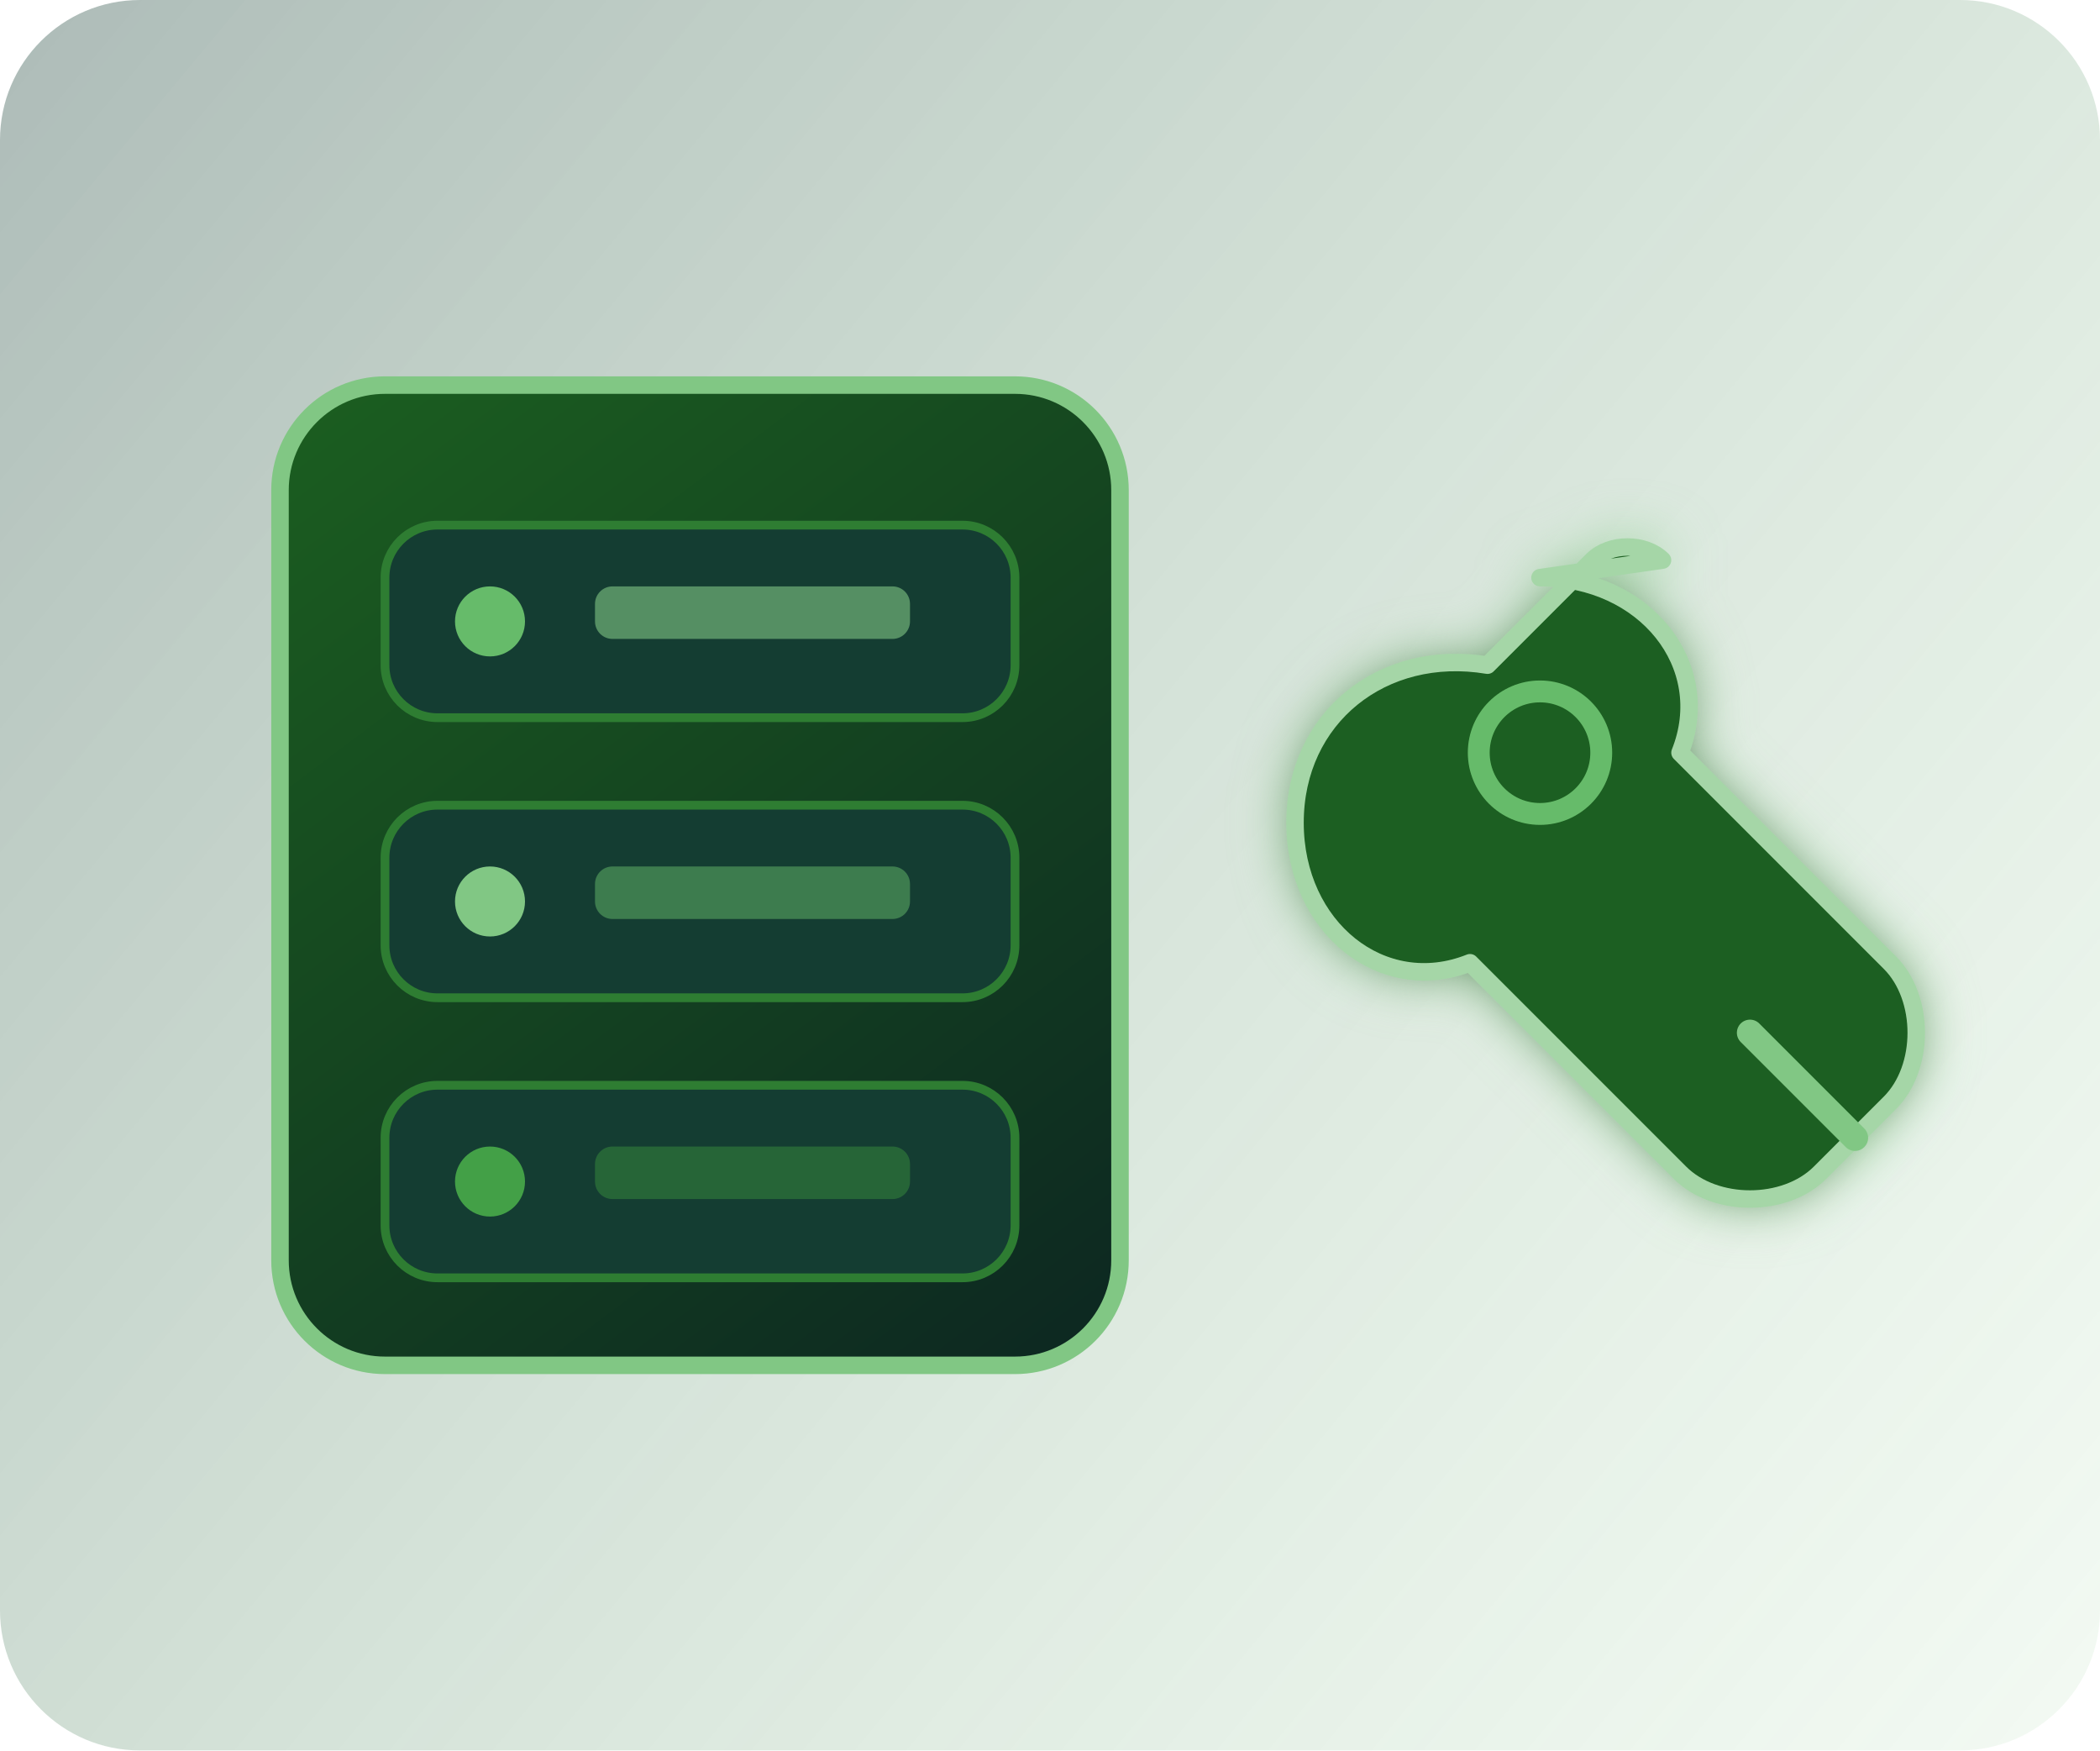
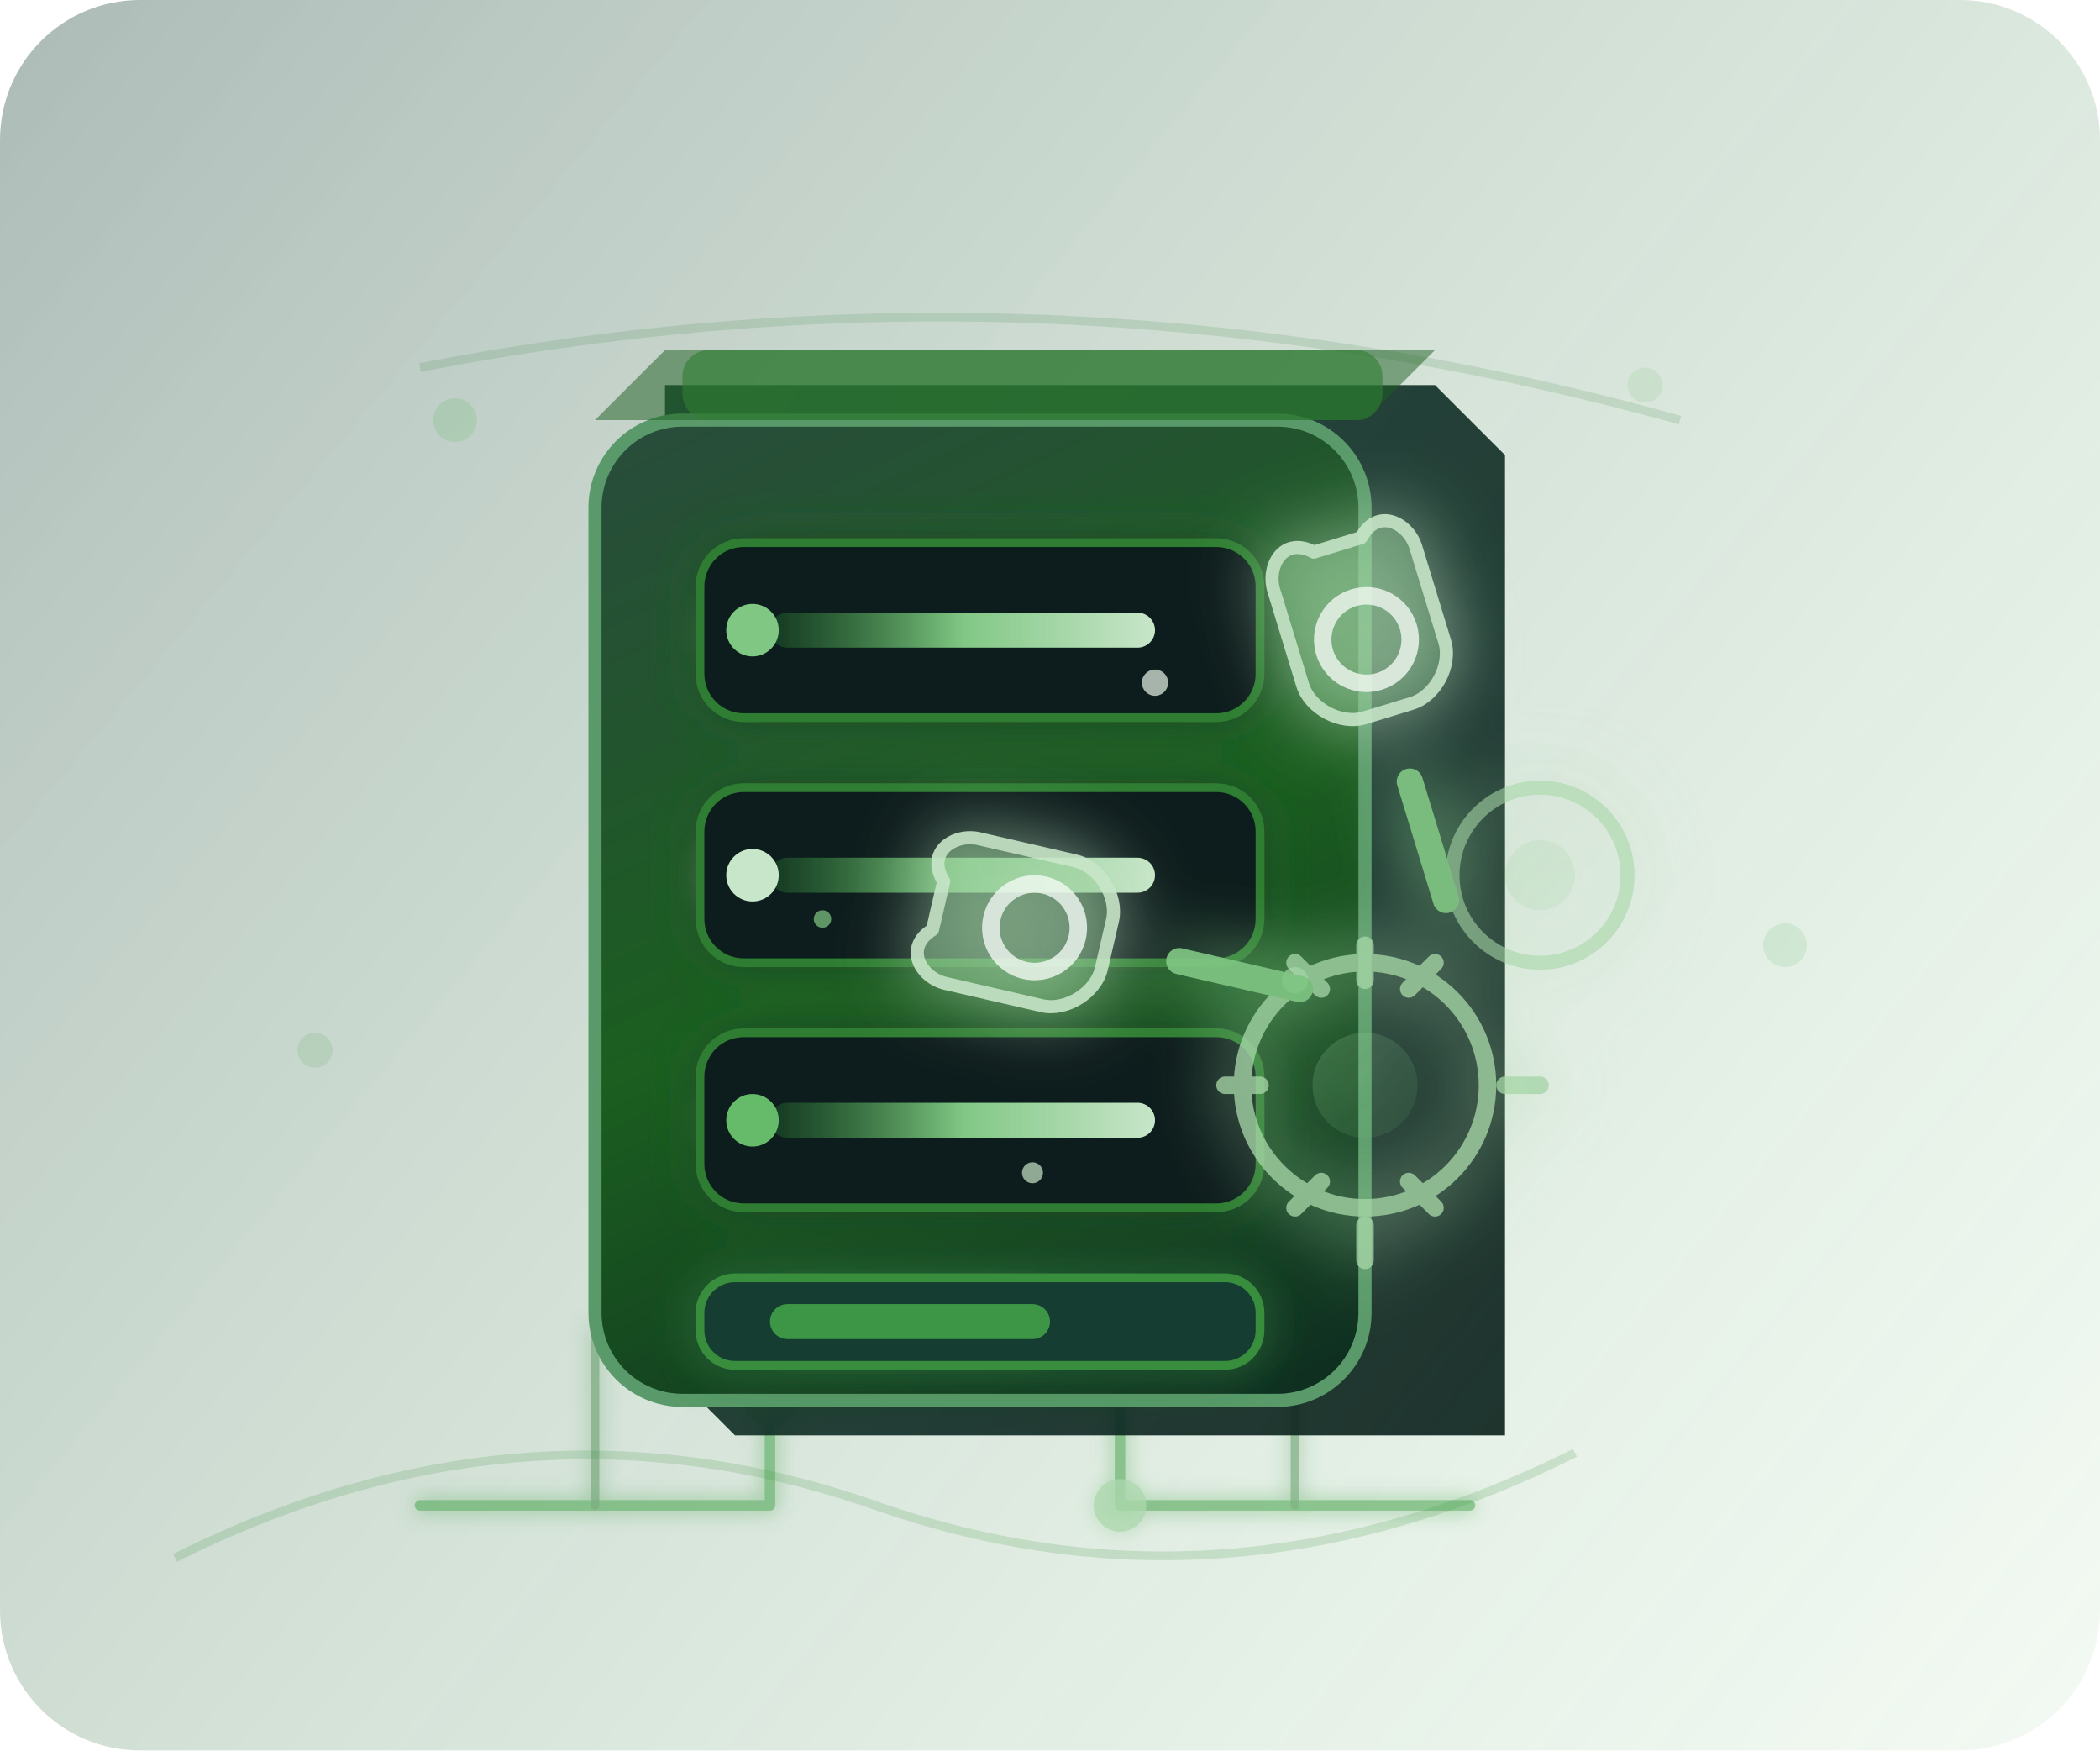
<svg xmlns="http://www.w3.org/2000/svg" viewBox="0 0 240 200" fill="none">
  <defs>
    <linearGradient id="mn-bg" x1="0" y1="0" x2="240" y2="200" gradientUnits="userSpaceOnUse">
      <stop stop-color="#143d32" stop-opacity="0.35" />
      <stop offset="1" stop-color="#66bb6a" stop-opacity="0.08" />
    </linearGradient>
-     <linearGradient id="mn-server" x1="36" y1="44" x2="120" y2="156" gradientUnits="userSpaceOnUse">
-       <stop stop-color="#1b5e20" />
+     <linearGradient id="mn-server" x1="88" y1="32" x2="152" y2="168" gradientUnits="userSpaceOnUse">
+       <stop stop-color="#2a4a3e" />
+       <stop offset="0.5" stop-color="#1b5e20" />
      <stop offset="1" stop-color="#0d2821" />
    </linearGradient>
-     <filter id="mn-glow" x="-20%" y="-20%" width="140%" height="140%">
-       <feGaussianBlur stdDeviation="3" result="blur" />
+     <linearGradient id="mn-server-side" x1="0" y1="0" x2="1" y2="1">
+       <stop stop-color="#143d32" />
+       <stop offset="1" stop-color="#0a1f1a" />
+     </linearGradient>
+     <linearGradient id="mn-neon" x1="0" y1="0" x2="1" y2="0">
+       <stop stop-color="#43a047" stop-opacity="0.2" />
+       <stop offset="0.5" stop-color="#81c784" />
+       <stop offset="1" stop-color="#c8e6c9" />
+     </linearGradient>
+     <linearGradient id="mn-holo" x1="0" y1="0" x2="1" y2="1">
+       <stop stop-color="#a5d6a7" stop-opacity="0.55" />
+       <stop offset="1" stop-color="#66bb6a" stop-opacity="0.25" />
+     </linearGradient>
+     <filter id="mn-glow" x="-30%" y="-30%" width="160%" height="160%">
+       <feGaussianBlur stdDeviation="2.5" result="blur" />
+       <feMerge>
+         <feMergeNode in="blur" />
+         <feMergeNode in="SourceGraphic" />
+       </feMerge>
+     </filter>
+     <filter id="mn-bloom" x="-50%" y="-50%" width="200%" height="200%">
+       <feGaussianBlur in="SourceGraphic" stdDeviation="4" result="blur" />
+       <feMerge>
+         <feMergeNode in="blur" />
+         <feMergeNode in="SourceGraphic" />
+       </feMerge>
+     </filter>
+     <filter id="mn-soft" x="-20%" y="-20%" width="140%" height="140%">
+       <feGaussianBlur stdDeviation="1.2" result="blur" />
      <feMerge>
        <feMergeNode in="blur" />
        <feMergeNode in="SourceGraphic" />
      </feMerge>
    </filter>
  </defs>
  <rect width="240" height="200" fill="url(#mn-bg)" rx="16" />
-   <rect x="32" y="44" width="96" height="112" rx="12" fill="url(#mn-server)" stroke="#81c784" stroke-width="2" />
-   <rect x="44" y="60" width="72" height="22" rx="6" fill="#143d32" stroke="#2e7d32" stroke-width="1" />
-   <circle cx="56" cy="71" r="4" fill="#66bb6a" />
-   <rect x="68" y="67" width="36" height="6" rx="2" fill="#81c784" opacity="0.6" />
-   <rect x="44" y="92" width="72" height="22" rx="6" fill="#143d32" stroke="#2e7d32" stroke-width="1" />
-   <circle cx="56" cy="103" r="4" fill="#81c784" />
-   <rect x="68" y="99" width="36" height="6" rx="2" fill="#66bb6a" opacity="0.5" />
-   <rect x="44" y="124" width="72" height="22" rx="6" fill="#143d32" stroke="#2e7d32" stroke-width="1" />
-   <circle cx="56" cy="135" r="4" fill="#43a047" />
-   <rect x="68" y="131" width="36" height="6" rx="2" fill="#388e3c" opacity="0.5" />
-   <g transform="translate(148 58)" filter="url(#mn-glow)">
-     <path d="M28 8 C40 8 48 18 44 28 L68 52 C72 56 72 64 68 68 L60 76 C56 80 48 80 44 76 L20 52 C10 56 0 48 0 36 C0 24 10 16 22 18 L34 6 C36 4 40 4 42 6 Z" fill="#1b5e20" stroke="#a5d6a7" stroke-width="2" stroke-linejoin="round" />
-     <circle cx="28" cy="28" r="7" fill="none" stroke="#66bb6a" stroke-width="2.5" />
-     <path d="M52 60 L64 72" stroke="#81c784" stroke-width="3" stroke-linecap="round" />
+   <g opacity="0.35">
+     <path d="M20 178 Q60 158 100 172 T180 166" stroke="#388e3c" stroke-width="1" fill="none" opacity="0.5" />
+     <path d="M48 42 Q120 28 192 48" stroke="#2e7d32" stroke-width="1" fill="none" opacity="0.4" />
+     <circle cx="52" cy="48" r="2.5" fill="#66bb6a" opacity="0.6" />
+     <circle cx="188" cy="44" r="2" fill="#81c784" opacity="0.5" />
+     <circle cx="36" cy="120" r="2" fill="#43a047" opacity="0.4" />
+     <circle cx="204" cy="108" r="2.5" fill="#66bb6a" opacity="0.45" />
+   </g>
+   <g opacity="0.55" filter="url(#mn-soft)">
+     <path d="M48 172 H88 M88 172 V160 M88 160 H128 M128 160 V172 M128 172 H168" stroke="#43a047" stroke-width="1.2" stroke-linecap="round" />
+     <path d="M68 172 V152 M148 172 V156" stroke="#2e7d32" stroke-width="1" stroke-linecap="round" opacity="0.7" />
+     <circle cx="88" cy="160" r="3" fill="#66bb6a" opacity="0.8" />
+     <circle cx="128" cy="172" r="3" fill="#81c784" opacity="0.75" />
+   </g>
+   <path d="M76 44 L164 44 L172 52 V164 L84 164 L76 156 Z" fill="url(#mn-server-side)" opacity="0.9" />
+   <rect x="68" y="48" width="88" height="112" rx="10" fill="url(#mn-server)" stroke="#5a9a6a" stroke-width="1.5" />
+   <path d="M68 48 L76 40 H164 L156 48" fill="#1b5e20" opacity="0.5" />
+   <rect x="78" y="40" width="80" height="8" rx="3" fill="#2e7d32" opacity="0.6" />
+   <g filter="url(#mn-glow)">
+     <rect x="80" y="62" width="64" height="20" rx="5" fill="#0a1f1a" stroke="#2e7d32" stroke-width="1" />
+     <rect x="88" y="70" width="44" height="4" rx="2" fill="url(#mn-neon)" />
+     <circle cx="86" cy="72" r="3" fill="#81c784" />
+     <rect x="80" y="90" width="64" height="20" rx="5" fill="#0a1f1a" stroke="#2e7d32" stroke-width="1" />
+     <rect x="88" y="98" width="44" height="4" rx="2" fill="url(#mn-neon)" />
+     <circle cx="86" cy="100" r="3" fill="#c8e6c9" />
+     <rect x="80" y="118" width="64" height="20" rx="5" fill="#0a1f1a" stroke="#2e7d32" stroke-width="1" />
+     <rect x="88" y="126" width="44" height="4" rx="2" fill="url(#mn-neon)" />
+     <circle cx="86" cy="128" r="3" fill="#66bb6a" />
+     <rect x="80" y="146" width="64" height="10" rx="4" fill="#143d32" stroke="#388e3c" stroke-width="1" />
+     <rect x="88" y="149" width="32" height="4" rx="2" fill="#43a047" opacity="0.9" />
+   </g>
+   <g opacity="0.7">
+     <circle cx="132" cy="78" r="1.5" fill="#e8f5e9" />
+     <circle cx="118" cy="134" r="1.2" fill="#c8e6c9" />
+     <circle cx="148" cy="112" r="1.5" fill="#a5d6a7" />
+     <circle cx="94" cy="105" r="1" fill="#81c784" />
+   </g>
+   <g transform="translate(118 72)" filter="url(#mn-bloom)" opacity="0.92">
+     <g fill="none" stroke="#a5d6a7" stroke-width="2" opacity="0.85">
+       <circle cx="38" cy="52" r="14" />
+       <circle cx="38" cy="52" r="6" fill="url(#mn-holo)" stroke="none" opacity="0.5" />
+       <path d="M38 40 V36 M38 68 V72 M26 52 H22 M54 52 H58 M43 41 L46 38 M33 63 L30 66 M43 63 L46 66 M33 41 L30 38" stroke-linecap="round" />
+       <circle cx="58" cy="28" r="10" stroke-width="1.6" opacity="0.75" />
+       <circle cx="58" cy="28" r="4" fill="url(#mn-holo)" stroke="none" opacity="0.45" />
+     </g>
+     <g transform="rotate(-32 42 48)">
+       <path d="M8 4 C8 0 12 0 14 2 L22 10 C24 12 24 16 22 18 L18 22 C16 24 12 24 10 22 L2 14 C0 12 0 8 4 8 L8 4 Z" fill="url(#mn-holo)" stroke="#c8e6c9" stroke-width="1.5" stroke-linejoin="round" />
+       <circle cx="14" cy="14" r="5" fill="none" stroke="#e8f5e9" stroke-width="2" />
+       <path d="M26 26 L36 36" stroke="#81c784" stroke-width="3" stroke-linecap="round" />
+     </g>
+     <g transform="rotate(28 52 56)">
+       <path d="M8 4 C8 0 12 0 14 2 L22 10 C24 12 24 16 22 18 L18 22 C16 24 12 24 10 22 L2 14 C0 12 0 8 4 8 L8 4 Z" fill="url(#mn-holo)" stroke="#c8e6c9" stroke-width="1.5" stroke-linejoin="round" />
+       <circle cx="14" cy="14" r="5" fill="none" stroke="#e8f5e9" stroke-width="2" />
+       <path d="M26 26 L36 36" stroke="#81c784" stroke-width="3" stroke-linecap="round" />
+     </g>
  </g>
</svg>
